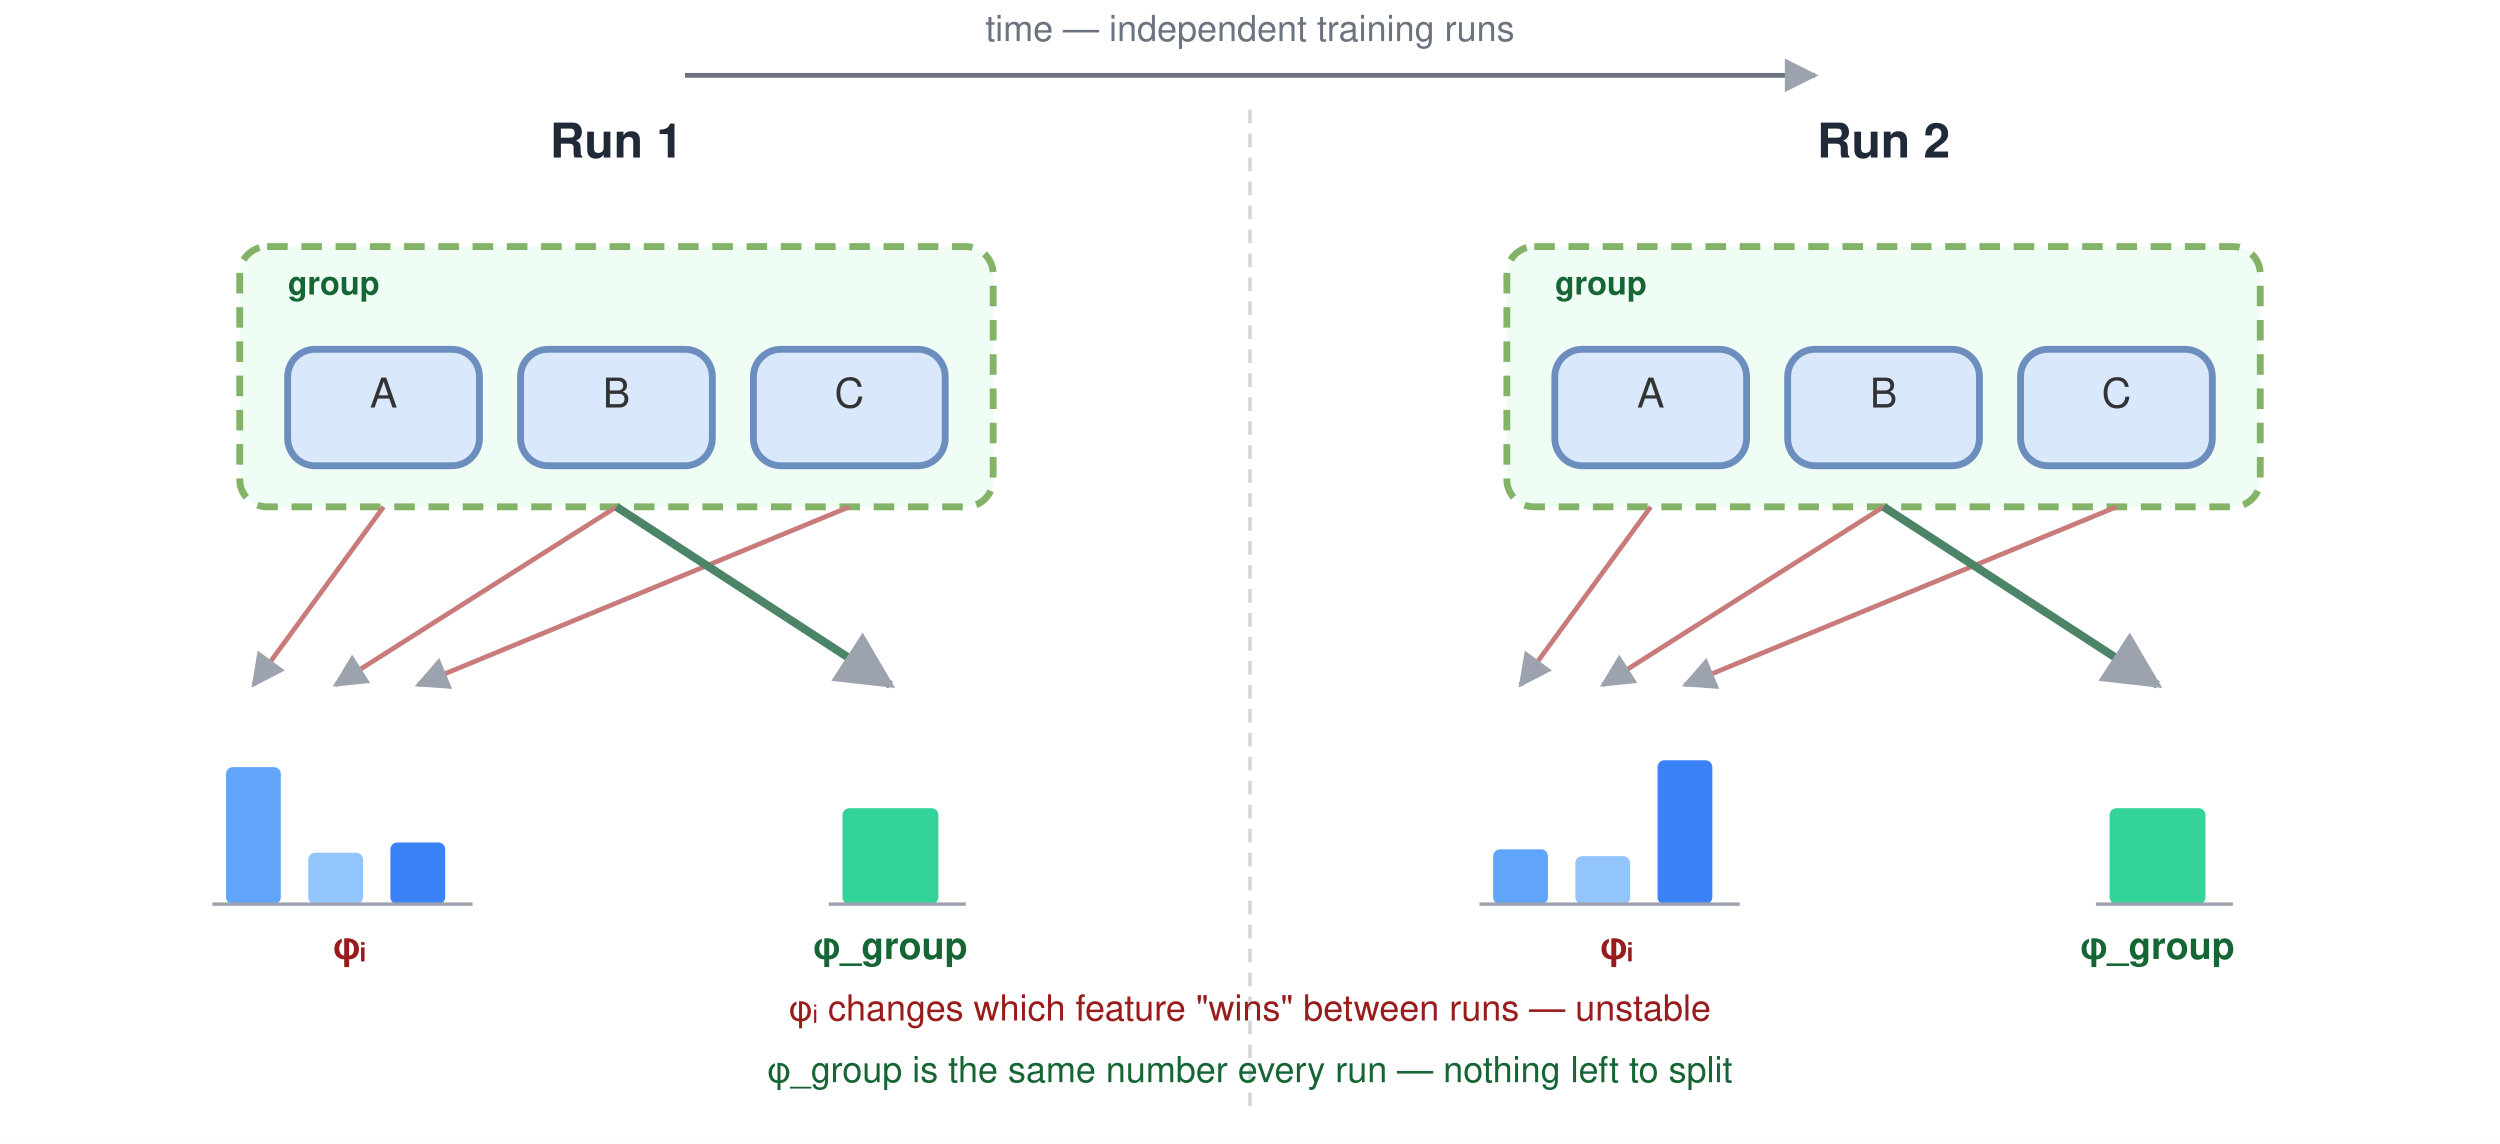
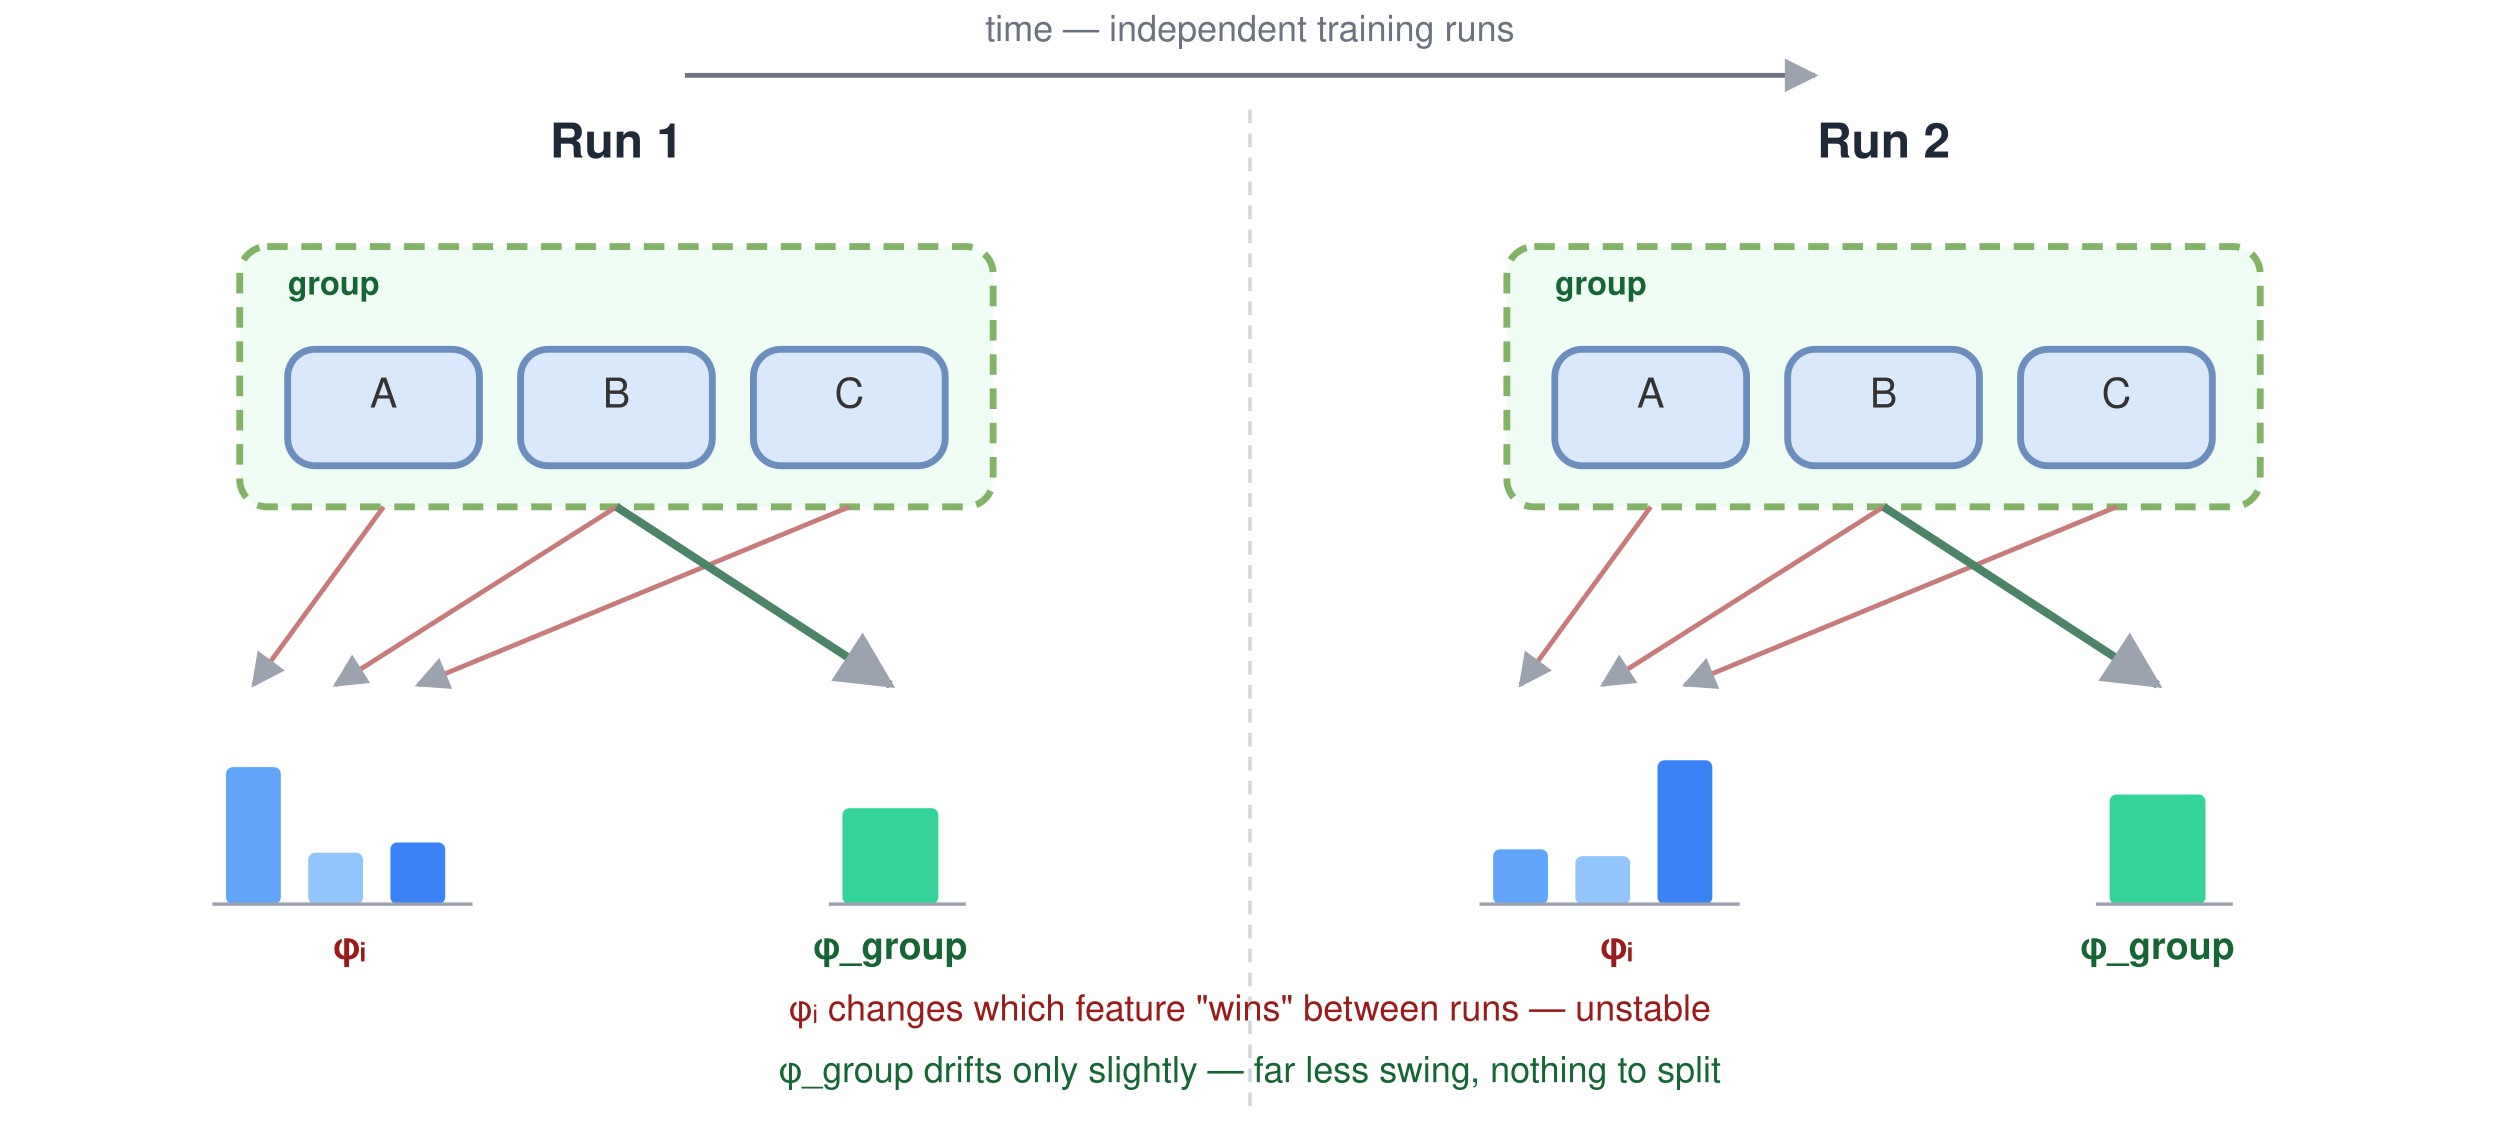
- <svg xmlns="http://www.w3.org/2000/svg" version="1.1" content="&lt;mxfile host=&quot;app.diagrams.net&quot;&gt;&lt;diagram id=&quot;groupshapley-concept&quot; name=&quot;Page-1&quot;&gt;&lt;mxGraphModel dx=&quot;730&quot; dy=&quot;334&quot; grid=&quot;1&quot; gridSize=&quot;10&quot; page=&quot;1&quot; pageWidth=&quot;730&quot; pageHeight=&quot;334&quot;&gt;&lt;root&gt;&lt;mxCell id=&quot;0&quot;/&gt;&lt;mxCell id=&quot;1&quot; parent=&quot;0&quot;/&gt;&lt;mxCell id=&quot;time_arrow&quot; style=&quot;edgeStyle=none;html=1;strokeColor=#6B7280;strokeWidth=1.4;endArrow=block;endSize=6;&quot; edge=&quot;1&quot; parent=&quot;1&quot;&gt;&lt;mxGeometry relative=&quot;1&quot; as=&quot;geometry&quot;&gt;&lt;mxPoint x=&quot;200.0&quot; y=&quot;22&quot; as=&quot;sourcePoint&quot;/&gt;&lt;mxPoint x=&quot;530.0&quot; y=&quot;22&quot; as=&quot;targetPoint&quot;/&gt;&lt;/mxGeometry&gt;&lt;/mxCell&gt;&lt;mxCell id=&quot;time_lbl&quot; value=&quot;time — independent training runs&quot; style=&quot;text;html=1;align=center;verticalAlign=middle;fontSize=10.5;fontColor=#6B7280;&quot; vertex=&quot;1&quot; parent=&quot;1&quot;&gt;&lt;mxGeometry x=&quot;195&quot; y=&quot;-4&quot; width=&quot;340&quot; height=&quot;20&quot; as=&quot;geometry&quot;/&gt;&lt;/mxCell&gt;&lt;mxCell id=&quot;t1&quot; value=&quot;Run 1&quot; style=&quot;text;html=1;align=center;verticalAlign=middle;fontSize=14;fontColor=#1F2937;&quot; vertex=&quot;1&quot; parent=&quot;1&quot;&gt;&lt;mxGeometry x=&quot;10&quot; y=&quot;30&quot; width=&quot;340&quot; height=&quot;20&quot; as=&quot;geometry&quot;/&gt;&lt;/mxCell&gt;&lt;mxCell id=&quot;t2&quot; value=&quot;Run 2&quot; style=&quot;text;html=1;align=center;verticalAlign=middle;fontSize=14;fontColor=#1F2937;&quot; vertex=&quot;1&quot; parent=&quot;1&quot;&gt;&lt;mxGeometry x=&quot;380&quot; y=&quot;30&quot; width=&quot;340&quot; height=&quot;20&quot; as=&quot;geometry&quot;/&gt;&lt;/mxCell&gt;&lt;mxCell id=&quot;divider&quot; style=&quot;html=1;strokeColor=#D1D5DB;dashed=1;&quot; edge=&quot;1&quot; parent=&quot;1&quot;&gt;&lt;mxGeometry relative=&quot;1&quot; as=&quot;geometry&quot;&gt;&lt;mxPoint x=&quot;365&quot; y=&quot;32&quot; as=&quot;sourcePoint&quot;/&gt;&lt;mxPoint x=&quot;365&quot; y=&quot;326&quot; as=&quot;targetPoint&quot;/&gt;&lt;/mxGeometry&gt;&lt;/mxCell&gt;&lt;mxCell id=&quot;grp_30&quot; value=&quot;&quot; style=&quot;rounded=1;whiteSpace=wrap;html=1;fillColor=#F0FDF4;strokeColor=#82b366;fontColor=#333333;dashed=1;&quot; vertex=&quot;1&quot; parent=&quot;1&quot;&gt;&lt;mxGeometry x=&quot;70.0&quot; y=&quot;72&quot; width=&quot;220&quot; height=&quot;76&quot; as=&quot;geometry&quot;/&gt;&lt;/mxCell&gt;&lt;mxCell id=&quot;grp_lbl_30&quot; value=&quot;group&quot; style=&quot;text;html=1;align=center;verticalAlign=middle;fontSize=9.5;fontColor=#166534;&quot; vertex=&quot;1&quot; parent=&quot;1&quot;&gt;&lt;mxGeometry x=&quot;-86&quot; y=&quot;70&quot; width=&quot;340&quot; height=&quot;20&quot; as=&quot;geometry&quot;/&gt;&lt;/mxCell&gt;&lt;mxCell id=&quot;chip_30_0&quot; value=&quot;A&quot; style=&quot;rounded=1;whiteSpace=wrap;html=1;fillColor=#dae8fc;strokeColor=#6c8ebf;fontColor=#333333;&quot; vertex=&quot;1&quot; parent=&quot;1&quot;&gt;&lt;mxGeometry x=&quot;84.0&quot; y=&quot;102&quot; width=&quot;56&quot; height=&quot;34&quot; as=&quot;geometry&quot;/&gt;&lt;/mxCell&gt;&lt;mxCell id=&quot;chip_30_1&quot; value=&quot;B&quot; style=&quot;rounded=1;whiteSpace=wrap;html=1;fillColor=#dae8fc;strokeColor=#6c8ebf;fontColor=#333333;&quot; vertex=&quot;1&quot; parent=&quot;1&quot;&gt;&lt;mxGeometry x=&quot;152.0&quot; y=&quot;102&quot; width=&quot;56&quot; height=&quot;34&quot; as=&quot;geometry&quot;/&gt;&lt;/mxCell&gt;&lt;mxCell id=&quot;chip_30_2&quot; value=&quot;C&quot; style=&quot;rounded=1;whiteSpace=wrap;html=1;fillColor=#dae8fc;strokeColor=#6c8ebf;fontColor=#333333;&quot; vertex=&quot;1&quot; parent=&quot;1&quot;&gt;&lt;mxGeometry x=&quot;220.0&quot; y=&quot;102&quot; width=&quot;56&quot; height=&quot;34&quot; as=&quot;geometry&quot;/&gt;&lt;/mxCell&gt;&lt;mxCell id=&quot;fan_30_0&quot; style=&quot;edgeStyle=none;html=1;strokeColor=#C97B7B;strokeWidth=1.4;endArrow=block;endSize=6;&quot; edge=&quot;1&quot; parent=&quot;1&quot;&gt;&lt;mxGeometry relative=&quot;1&quot; as=&quot;geometry&quot;&gt;&lt;mxPoint x=&quot;112.0&quot; y=&quot;148&quot; as=&quot;sourcePoint&quot;/&gt;&lt;mxPoint x=&quot;74&quot; y=&quot;200&quot; as=&quot;targetPoint&quot;/&gt;&lt;/mxGeometry&gt;&lt;/mxCell&gt;&lt;mxCell id=&quot;fan_30_1&quot; style=&quot;edgeStyle=none;html=1;strokeColor=#C97B7B;strokeWidth=1.4;endArrow=block;endSize=6;&quot; edge=&quot;1&quot; parent=&quot;1&quot;&gt;&lt;mxGeometry relative=&quot;1&quot; as=&quot;geometry&quot;&gt;&lt;mxPoint x=&quot;180.0&quot; y=&quot;148&quot; as=&quot;sourcePoint&quot;/&gt;&lt;mxPoint x=&quot;98&quot; y=&quot;200&quot; as=&quot;targetPoint&quot;/&gt;&lt;/mxGeometry&gt;&lt;/mxCell&gt;&lt;mxCell id=&quot;fan_30_2&quot; style=&quot;edgeStyle=none;html=1;strokeColor=#C97B7B;strokeWidth=1.4;endArrow=block;endSize=6;&quot; edge=&quot;1&quot; parent=&quot;1&quot;&gt;&lt;mxGeometry relative=&quot;1&quot; as=&quot;geometry&quot;&gt;&lt;mxPoint x=&quot;248.0&quot; y=&quot;148&quot; as=&quot;sourcePoint&quot;/&gt;&lt;mxPoint x=&quot;122&quot; y=&quot;200&quot; as=&quot;targetPoint&quot;/&gt;&lt;/mxGeometry&gt;&lt;/mxCell&gt;&lt;mxCell id=&quot;phi_i_30_0&quot; value=&quot;&quot; style=&quot;rounded=0;whiteSpace=wrap;html=1;fillColor=#60A5FA;strokeColor=none;&quot; vertex=&quot;1&quot; parent=&quot;1&quot;&gt;&lt;mxGeometry x=&quot;66&quot; y=&quot;224&quot; width=&quot;16&quot; height=&quot;40&quot; as=&quot;geometry&quot;/&gt;&lt;/mxCell&gt;&lt;mxCell id=&quot;phi_i_30_1&quot; value=&quot;&quot; style=&quot;rounded=0;whiteSpace=wrap;html=1;fillColor=#93C5FD;strokeColor=none;&quot; vertex=&quot;1&quot; parent=&quot;1&quot;&gt;&lt;mxGeometry x=&quot;90&quot; y=&quot;249&quot; width=&quot;16&quot; height=&quot;15&quot; as=&quot;geometry&quot;/&gt;&lt;/mxCell&gt;&lt;mxCell id=&quot;phi_i_30_2&quot; value=&quot;&quot; style=&quot;rounded=0;whiteSpace=wrap;html=1;fillColor=#3B82F6;strokeColor=none;&quot; vertex=&quot;1&quot; parent=&quot;1&quot;&gt;&lt;mxGeometry x=&quot;114&quot; y=&quot;246&quot; width=&quot;16&quot; height=&quot;18&quot; as=&quot;geometry&quot;/&gt;&lt;/mxCell&gt;&lt;mxCell id=&quot;phi_i_30_base&quot; style=&quot;html=1;strokeColor=#9CA3AF;&quot; edge=&quot;1&quot; parent=&quot;1&quot;&gt;&lt;mxGeometry relative=&quot;1&quot; as=&quot;geometry&quot;&gt;&lt;mxPoint x=&quot;62&quot; y=&quot;264&quot; as=&quot;sourcePoint&quot;/&gt;&lt;mxPoint x=&quot;138&quot; y=&quot;264&quot; as=&quot;targetPoint&quot;/&gt;&lt;/mxGeometry&gt;&lt;/mxCell&gt;&lt;mxCell id=&quot;phi_i_lbl_30&quot; value=&quot;φᵢ&quot; style=&quot;text;html=1;align=center;verticalAlign=middle;fontSize=11;fontColor=#991B1B;&quot; vertex=&quot;1&quot; parent=&quot;1&quot;&gt;&lt;mxGeometry x=&quot;-68&quot; y=&quot;264&quot; width=&quot;340&quot; height=&quot;20&quot; as=&quot;geometry&quot;/&gt;&lt;/mxCell&gt;&lt;mxCell id=&quot;group_arrow_30&quot; style=&quot;edgeStyle=none;html=1;strokeColor=#4C8468;strokeWidth=2.4;endArrow=block;endSize=6;&quot; edge=&quot;1&quot; parent=&quot;1&quot;&gt;&lt;mxGeometry relative=&quot;1&quot; as=&quot;geometry&quot;&gt;&lt;mxPoint x=&quot;180.0&quot; y=&quot;148&quot; as=&quot;sourcePoint&quot;/&gt;&lt;mxPoint x=&quot;260&quot; y=&quot;200&quot; as=&quot;targetPoint&quot;/&gt;&lt;/mxGeometry&gt;&lt;/mxCell&gt;&lt;mxCell id=&quot;phi_g_30_0&quot; value=&quot;&quot; style=&quot;rounded=0;whiteSpace=wrap;html=1;fillColor=#34D399;strokeColor=none;&quot; vertex=&quot;1&quot; parent=&quot;1&quot;&gt;&lt;mxGeometry x=&quot;246&quot; y=&quot;236&quot; width=&quot;28&quot; height=&quot;28&quot; as=&quot;geometry&quot;/&gt;&lt;/mxCell&gt;&lt;mxCell id=&quot;phi_g_30_base&quot; style=&quot;html=1;strokeColor=#9CA3AF;&quot; edge=&quot;1&quot; parent=&quot;1&quot;&gt;&lt;mxGeometry relative=&quot;1&quot; as=&quot;geometry&quot;&gt;&lt;mxPoint x=&quot;242&quot; y=&quot;264&quot; as=&quot;sourcePoint&quot;/&gt;&lt;mxPoint x=&quot;282&quot; y=&quot;264&quot; as=&quot;targetPoint&quot;/&gt;&lt;/mxGeometry&gt;&lt;/mxCell&gt;&lt;mxCell id=&quot;phi_g_lbl_30&quot; value=&quot;φ_group&quot; style=&quot;text;html=1;align=center;verticalAlign=middle;fontSize=11;fontColor=#166534;&quot; vertex=&quot;1&quot; parent=&quot;1&quot;&gt;&lt;mxGeometry x=&quot;90&quot; y=&quot;264&quot; width=&quot;340&quot; height=&quot;20&quot; as=&quot;geometry&quot;/&gt;&lt;/mxCell&gt;&lt;mxCell id=&quot;grp_400&quot; value=&quot;&quot; style=&quot;rounded=1;whiteSpace=wrap;html=1;fillColor=#F0FDF4;strokeColor=#82b366;fontColor=#333333;dashed=1;&quot; vertex=&quot;1&quot; parent=&quot;1&quot;&gt;&lt;mxGeometry x=&quot;440.0&quot; y=&quot;72&quot; width=&quot;220&quot; height=&quot;76&quot; as=&quot;geometry&quot;/&gt;&lt;/mxCell&gt;&lt;mxCell id=&quot;grp_lbl_400&quot; value=&quot;group&quot; style=&quot;text;html=1;align=center;verticalAlign=middle;fontSize=9.5;fontColor=#166534;&quot; vertex=&quot;1&quot; parent=&quot;1&quot;&gt;&lt;mxGeometry x=&quot;284&quot; y=&quot;70&quot; width=&quot;340&quot; height=&quot;20&quot; as=&quot;geometry&quot;/&gt;&lt;/mxCell&gt;&lt;mxCell id=&quot;chip_400_0&quot; value=&quot;A&quot; style=&quot;rounded=1;whiteSpace=wrap;html=1;fillColor=#dae8fc;strokeColor=#6c8ebf;fontColor=#333333;&quot; vertex=&quot;1&quot; parent=&quot;1&quot;&gt;&lt;mxGeometry x=&quot;454.0&quot; y=&quot;102&quot; width=&quot;56&quot; height=&quot;34&quot; as=&quot;geometry&quot;/&gt;&lt;/mxCell&gt;&lt;mxCell id=&quot;chip_400_1&quot; value=&quot;B&quot; style=&quot;rounded=1;whiteSpace=wrap;html=1;fillColor=#dae8fc;strokeColor=#6c8ebf;fontColor=#333333;&quot; vertex=&quot;1&quot; parent=&quot;1&quot;&gt;&lt;mxGeometry x=&quot;522.0&quot; y=&quot;102&quot; width=&quot;56&quot; height=&quot;34&quot; as=&quot;geometry&quot;/&gt;&lt;/mxCell&gt;&lt;mxCell id=&quot;chip_400_2&quot; value=&quot;C&quot; style=&quot;rounded=1;whiteSpace=wrap;html=1;fillColor=#dae8fc;strokeColor=#6c8ebf;fontColor=#333333;&quot; vertex=&quot;1&quot; parent=&quot;1&quot;&gt;&lt;mxGeometry x=&quot;590.0&quot; y=&quot;102&quot; width=&quot;56&quot; height=&quot;34&quot; as=&quot;geometry&quot;/&gt;&lt;/mxCell&gt;&lt;mxCell id=&quot;fan_400_0&quot; style=&quot;edgeStyle=none;html=1;strokeColor=#C97B7B;strokeWidth=1.4;endArrow=block;endSize=6;&quot; edge=&quot;1&quot; parent=&quot;1&quot;&gt;&lt;mxGeometry relative=&quot;1&quot; as=&quot;geometry&quot;&gt;&lt;mxPoint x=&quot;482.0&quot; y=&quot;148&quot; as=&quot;sourcePoint&quot;/&gt;&lt;mxPoint x=&quot;444&quot; y=&quot;200&quot; as=&quot;targetPoint&quot;/&gt;&lt;/mxGeometry&gt;&lt;/mxCell&gt;&lt;mxCell id=&quot;fan_400_1&quot; style=&quot;edgeStyle=none;html=1;strokeColor=#C97B7B;strokeWidth=1.4;endArrow=block;endSize=6;&quot; edge=&quot;1&quot; parent=&quot;1&quot;&gt;&lt;mxGeometry relative=&quot;1&quot; as=&quot;geometry&quot;&gt;&lt;mxPoint x=&quot;550.0&quot; y=&quot;148&quot; as=&quot;sourcePoint&quot;/&gt;&lt;mxPoint x=&quot;468&quot; y=&quot;200&quot; as=&quot;targetPoint&quot;/&gt;&lt;/mxGeometry&gt;&lt;/mxCell&gt;&lt;mxCell id=&quot;fan_400_2&quot; style=&quot;edgeStyle=none;html=1;strokeColor=#C97B7B;strokeWidth=1.4;endArrow=block;endSize=6;&quot; edge=&quot;1&quot; parent=&quot;1&quot;&gt;&lt;mxGeometry relative=&quot;1&quot; as=&quot;geometry&quot;&gt;&lt;mxPoint x=&quot;618.0&quot; y=&quot;148&quot; as=&quot;sourcePoint&quot;/&gt;&lt;mxPoint x=&quot;492&quot; y=&quot;200&quot; as=&quot;targetPoint&quot;/&gt;&lt;/mxGeometry&gt;&lt;/mxCell&gt;&lt;mxCell id=&quot;phi_i_400_0&quot; value=&quot;&quot; style=&quot;rounded=0;whiteSpace=wrap;html=1;fillColor=#60A5FA;strokeColor=none;&quot; vertex=&quot;1&quot; parent=&quot;1&quot;&gt;&lt;mxGeometry x=&quot;436&quot; y=&quot;248&quot; width=&quot;16&quot; height=&quot;16&quot; as=&quot;geometry&quot;/&gt;&lt;/mxCell&gt;&lt;mxCell id=&quot;phi_i_400_1&quot; value=&quot;&quot; style=&quot;rounded=0;whiteSpace=wrap;html=1;fillColor=#93C5FD;strokeColor=none;&quot; vertex=&quot;1&quot; parent=&quot;1&quot;&gt;&lt;mxGeometry x=&quot;460&quot; y=&quot;250&quot; width=&quot;16&quot; height=&quot;14&quot; as=&quot;geometry&quot;/&gt;&lt;/mxCell&gt;&lt;mxCell id=&quot;phi_i_400_2&quot; value=&quot;&quot; style=&quot;rounded=0;whiteSpace=wrap;html=1;fillColor=#3B82F6;strokeColor=none;&quot; vertex=&quot;1&quot; parent=&quot;1&quot;&gt;&lt;mxGeometry x=&quot;484&quot; y=&quot;222&quot; width=&quot;16&quot; height=&quot;42&quot; as=&quot;geometry&quot;/&gt;&lt;/mxCell&gt;&lt;mxCell id=&quot;phi_i_400_base&quot; style=&quot;html=1;strokeColor=#9CA3AF;&quot; edge=&quot;1&quot; parent=&quot;1&quot;&gt;&lt;mxGeometry relative=&quot;1&quot; as=&quot;geometry&quot;&gt;&lt;mxPoint x=&quot;432&quot; y=&quot;264&quot; as=&quot;sourcePoint&quot;/&gt;&lt;mxPoint x=&quot;508&quot; y=&quot;264&quot; as=&quot;targetPoint&quot;/&gt;&lt;/mxGeometry&gt;&lt;/mxCell&gt;&lt;mxCell id=&quot;phi_i_lbl_400&quot; value=&quot;φᵢ&quot; style=&quot;text;html=1;align=center;verticalAlign=middle;fontSize=11;fontColor=#991B1B;&quot; vertex=&quot;1&quot; parent=&quot;1&quot;&gt;&lt;mxGeometry x=&quot;302&quot; y=&quot;264&quot; width=&quot;340&quot; height=&quot;20&quot; as=&quot;geometry&quot;/&gt;&lt;/mxCell&gt;&lt;mxCell id=&quot;group_arrow_400&quot; style=&quot;edgeStyle=none;html=1;strokeColor=#4C8468;strokeWidth=2.4;endArrow=block;endSize=6;&quot; edge=&quot;1&quot; parent=&quot;1&quot;&gt;&lt;mxGeometry relative=&quot;1&quot; as=&quot;geometry&quot;&gt;&lt;mxPoint x=&quot;550.0&quot; y=&quot;148&quot; as=&quot;sourcePoint&quot;/&gt;&lt;mxPoint x=&quot;630&quot; y=&quot;200&quot; as=&quot;targetPoint&quot;/&gt;&lt;/mxGeometry&gt;&lt;/mxCell&gt;&lt;mxCell id=&quot;phi_g_400_0&quot; value=&quot;&quot; style=&quot;rounded=0;whiteSpace=wrap;html=1;fillColor=#34D399;strokeColor=none;&quot; vertex=&quot;1&quot; parent=&quot;1&quot;&gt;&lt;mxGeometry x=&quot;616&quot; y=&quot;236&quot; width=&quot;28&quot; height=&quot;28&quot; as=&quot;geometry&quot;/&gt;&lt;/mxCell&gt;&lt;mxCell id=&quot;phi_g_400_base&quot; style=&quot;html=1;strokeColor=#9CA3AF;&quot; edge=&quot;1&quot; parent=&quot;1&quot;&gt;&lt;mxGeometry relative=&quot;1&quot; as=&quot;geometry&quot;&gt;&lt;mxPoint x=&quot;612&quot; y=&quot;264&quot; as=&quot;sourcePoint&quot;/&gt;&lt;mxPoint x=&quot;652&quot; y=&quot;264&quot; as=&quot;targetPoint&quot;/&gt;&lt;/mxGeometry&gt;&lt;/mxCell&gt;&lt;mxCell id=&quot;phi_g_lbl_400&quot; value=&quot;φ_group&quot; style=&quot;text;html=1;align=center;verticalAlign=middle;fontSize=11;fontColor=#166534;&quot; vertex=&quot;1&quot; parent=&quot;1&quot;&gt;&lt;mxGeometry x=&quot;460&quot; y=&quot;264&quot; width=&quot;340&quot; height=&quot;20&quot; as=&quot;geometry&quot;/&gt;&lt;/mxCell&gt;&lt;mxCell id=&quot;footer1&quot; value=&quot;φᵢ changes which feature &amp;quot;wins&amp;quot; between runs — unstable&quot; style=&quot;text;html=1;align=center;verticalAlign=middle;fontSize=10.5;fontColor=#991B1B;&quot; vertex=&quot;1&quot; parent=&quot;1&quot;&gt;&lt;mxGeometry x=&quot;195&quot; y=&quot;282&quot; width=&quot;340&quot; height=&quot;20&quot; as=&quot;geometry&quot;/&gt;&lt;/mxCell&gt;&lt;mxCell id=&quot;footer2&quot; value=&quot;φ_group is the same number every run — nothing left to split&quot; style=&quot;text;html=1;align=center;verticalAlign=middle;fontSize=10.5;fontColor=#166534;&quot; vertex=&quot;1&quot; parent=&quot;1&quot;&gt;&lt;mxGeometry x=&quot;195&quot; y=&quot;300&quot; width=&quot;340&quot; height=&quot;20&quot; as=&quot;geometry&quot;/&gt;&lt;/mxCell&gt;&lt;/root&gt;&lt;/mxGraphModel&gt;&lt;/diagram&gt;&lt;/mxfile&gt;" width="730" height="334" viewBox="0 0 730 334">
+ <svg xmlns="http://www.w3.org/2000/svg" version="1.1" content="&lt;mxfile host=&quot;app.diagrams.net&quot;&gt;&lt;diagram id=&quot;groupshapley-concept&quot; name=&quot;Page-1&quot;&gt;&lt;mxGraphModel dx=&quot;730&quot; dy=&quot;334&quot; grid=&quot;1&quot; gridSize=&quot;10&quot; page=&quot;1&quot; pageWidth=&quot;730&quot; pageHeight=&quot;334&quot;&gt;&lt;root&gt;&lt;mxCell id=&quot;0&quot;/&gt;&lt;mxCell id=&quot;1&quot; parent=&quot;0&quot;/&gt;&lt;mxCell id=&quot;time_arrow&quot; style=&quot;edgeStyle=none;html=1;strokeColor=#6B7280;strokeWidth=1.4;endArrow=block;endSize=6;&quot; edge=&quot;1&quot; parent=&quot;1&quot;&gt;&lt;mxGeometry relative=&quot;1&quot; as=&quot;geometry&quot;&gt;&lt;mxPoint x=&quot;200.0&quot; y=&quot;22&quot; as=&quot;sourcePoint&quot;/&gt;&lt;mxPoint x=&quot;530.0&quot; y=&quot;22&quot; as=&quot;targetPoint&quot;/&gt;&lt;/mxGeometry&gt;&lt;/mxCell&gt;&lt;mxCell id=&quot;time_lbl&quot; value=&quot;time — independent training runs&quot; style=&quot;text;html=1;align=center;verticalAlign=middle;fontSize=10.5;fontColor=#6B7280;&quot; vertex=&quot;1&quot; parent=&quot;1&quot;&gt;&lt;mxGeometry x=&quot;195&quot; y=&quot;-4&quot; width=&quot;340&quot; height=&quot;20&quot; as=&quot;geometry&quot;/&gt;&lt;/mxCell&gt;&lt;mxCell id=&quot;t1&quot; value=&quot;Run 1&quot; style=&quot;text;html=1;align=center;verticalAlign=middle;fontSize=14;fontColor=#1F2937;&quot; vertex=&quot;1&quot; parent=&quot;1&quot;&gt;&lt;mxGeometry x=&quot;10&quot; y=&quot;30&quot; width=&quot;340&quot; height=&quot;20&quot; as=&quot;geometry&quot;/&gt;&lt;/mxCell&gt;&lt;mxCell id=&quot;t2&quot; value=&quot;Run 2&quot; style=&quot;text;html=1;align=center;verticalAlign=middle;fontSize=14;fontColor=#1F2937;&quot; vertex=&quot;1&quot; parent=&quot;1&quot;&gt;&lt;mxGeometry x=&quot;380&quot; y=&quot;30&quot; width=&quot;340&quot; height=&quot;20&quot; as=&quot;geometry&quot;/&gt;&lt;/mxCell&gt;&lt;mxCell id=&quot;divider&quot; style=&quot;html=1;strokeColor=#D1D5DB;dashed=1;&quot; edge=&quot;1&quot; parent=&quot;1&quot;&gt;&lt;mxGeometry relative=&quot;1&quot; as=&quot;geometry&quot;&gt;&lt;mxPoint x=&quot;365&quot; y=&quot;32&quot; as=&quot;sourcePoint&quot;/&gt;&lt;mxPoint x=&quot;365&quot; y=&quot;326&quot; as=&quot;targetPoint&quot;/&gt;&lt;/mxGeometry&gt;&lt;/mxCell&gt;&lt;mxCell id=&quot;grp_30&quot; value=&quot;&quot; style=&quot;rounded=1;whiteSpace=wrap;html=1;fillColor=#F0FDF4;strokeColor=#82b366;fontColor=#333333;dashed=1;&quot; vertex=&quot;1&quot; parent=&quot;1&quot;&gt;&lt;mxGeometry x=&quot;70.0&quot; y=&quot;72&quot; width=&quot;220&quot; height=&quot;76&quot; as=&quot;geometry&quot;/&gt;&lt;/mxCell&gt;&lt;mxCell id=&quot;grp_lbl_30&quot; value=&quot;group&quot; style=&quot;text;html=1;align=center;verticalAlign=middle;fontSize=9.5;fontColor=#166534;&quot; vertex=&quot;1&quot; parent=&quot;1&quot;&gt;&lt;mxGeometry x=&quot;-86&quot; y=&quot;70&quot; width=&quot;340&quot; height=&quot;20&quot; as=&quot;geometry&quot;/&gt;&lt;/mxCell&gt;&lt;mxCell id=&quot;chip_30_0&quot; value=&quot;A&quot; style=&quot;rounded=1;whiteSpace=wrap;html=1;fillColor=#dae8fc;strokeColor=#6c8ebf;fontColor=#333333;&quot; vertex=&quot;1&quot; parent=&quot;1&quot;&gt;&lt;mxGeometry x=&quot;84.0&quot; y=&quot;102&quot; width=&quot;56&quot; height=&quot;34&quot; as=&quot;geometry&quot;/&gt;&lt;/mxCell&gt;&lt;mxCell id=&quot;chip_30_1&quot; value=&quot;B&quot; style=&quot;rounded=1;whiteSpace=wrap;html=1;fillColor=#dae8fc;strokeColor=#6c8ebf;fontColor=#333333;&quot; vertex=&quot;1&quot; parent=&quot;1&quot;&gt;&lt;mxGeometry x=&quot;152.0&quot; y=&quot;102&quot; width=&quot;56&quot; height=&quot;34&quot; as=&quot;geometry&quot;/&gt;&lt;/mxCell&gt;&lt;mxCell id=&quot;chip_30_2&quot; value=&quot;C&quot; style=&quot;rounded=1;whiteSpace=wrap;html=1;fillColor=#dae8fc;strokeColor=#6c8ebf;fontColor=#333333;&quot; vertex=&quot;1&quot; parent=&quot;1&quot;&gt;&lt;mxGeometry x=&quot;220.0&quot; y=&quot;102&quot; width=&quot;56&quot; height=&quot;34&quot; as=&quot;geometry&quot;/&gt;&lt;/mxCell&gt;&lt;mxCell id=&quot;fan_30_0&quot; style=&quot;edgeStyle=none;html=1;strokeColor=#C97B7B;strokeWidth=1.4;endArrow=block;endSize=6;&quot; edge=&quot;1&quot; parent=&quot;1&quot;&gt;&lt;mxGeometry relative=&quot;1&quot; as=&quot;geometry&quot;&gt;&lt;mxPoint x=&quot;112.0&quot; y=&quot;148&quot; as=&quot;sourcePoint&quot;/&gt;&lt;mxPoint x=&quot;74&quot; y=&quot;200&quot; as=&quot;targetPoint&quot;/&gt;&lt;/mxGeometry&gt;&lt;/mxCell&gt;&lt;mxCell id=&quot;fan_30_1&quot; style=&quot;edgeStyle=none;html=1;strokeColor=#C97B7B;strokeWidth=1.4;endArrow=block;endSize=6;&quot; edge=&quot;1&quot; parent=&quot;1&quot;&gt;&lt;mxGeometry relative=&quot;1&quot; as=&quot;geometry&quot;&gt;&lt;mxPoint x=&quot;180.0&quot; y=&quot;148&quot; as=&quot;sourcePoint&quot;/&gt;&lt;mxPoint x=&quot;98&quot; y=&quot;200&quot; as=&quot;targetPoint&quot;/&gt;&lt;/mxGeometry&gt;&lt;/mxCell&gt;&lt;mxCell id=&quot;fan_30_2&quot; style=&quot;edgeStyle=none;html=1;strokeColor=#C97B7B;strokeWidth=1.4;endArrow=block;endSize=6;&quot; edge=&quot;1&quot; parent=&quot;1&quot;&gt;&lt;mxGeometry relative=&quot;1&quot; as=&quot;geometry&quot;&gt;&lt;mxPoint x=&quot;248.0&quot; y=&quot;148&quot; as=&quot;sourcePoint&quot;/&gt;&lt;mxPoint x=&quot;122&quot; y=&quot;200&quot; as=&quot;targetPoint&quot;/&gt;&lt;/mxGeometry&gt;&lt;/mxCell&gt;&lt;mxCell id=&quot;phi_i_30_0&quot; value=&quot;&quot; style=&quot;rounded=0;whiteSpace=wrap;html=1;fillColor=#60A5FA;strokeColor=none;&quot; vertex=&quot;1&quot; parent=&quot;1&quot;&gt;&lt;mxGeometry x=&quot;66&quot; y=&quot;224&quot; width=&quot;16&quot; height=&quot;40&quot; as=&quot;geometry&quot;/&gt;&lt;/mxCell&gt;&lt;mxCell id=&quot;phi_i_30_1&quot; value=&quot;&quot; style=&quot;rounded=0;whiteSpace=wrap;html=1;fillColor=#93C5FD;strokeColor=none;&quot; vertex=&quot;1&quot; parent=&quot;1&quot;&gt;&lt;mxGeometry x=&quot;90&quot; y=&quot;249&quot; width=&quot;16&quot; height=&quot;15&quot; as=&quot;geometry&quot;/&gt;&lt;/mxCell&gt;&lt;mxCell id=&quot;phi_i_30_2&quot; value=&quot;&quot; style=&quot;rounded=0;whiteSpace=wrap;html=1;fillColor=#3B82F6;strokeColor=none;&quot; vertex=&quot;1&quot; parent=&quot;1&quot;&gt;&lt;mxGeometry x=&quot;114&quot; y=&quot;246&quot; width=&quot;16&quot; height=&quot;18&quot; as=&quot;geometry&quot;/&gt;&lt;/mxCell&gt;&lt;mxCell id=&quot;phi_i_30_base&quot; style=&quot;html=1;strokeColor=#9CA3AF;&quot; edge=&quot;1&quot; parent=&quot;1&quot;&gt;&lt;mxGeometry relative=&quot;1&quot; as=&quot;geometry&quot;&gt;&lt;mxPoint x=&quot;62&quot; y=&quot;264&quot; as=&quot;sourcePoint&quot;/&gt;&lt;mxPoint x=&quot;138&quot; y=&quot;264&quot; as=&quot;targetPoint&quot;/&gt;&lt;/mxGeometry&gt;&lt;/mxCell&gt;&lt;mxCell id=&quot;phi_i_lbl_30&quot; value=&quot;φᵢ&quot; style=&quot;text;html=1;align=center;verticalAlign=middle;fontSize=11;fontColor=#991B1B;&quot; vertex=&quot;1&quot; parent=&quot;1&quot;&gt;&lt;mxGeometry x=&quot;-68&quot; y=&quot;264&quot; width=&quot;340&quot; height=&quot;20&quot; as=&quot;geometry&quot;/&gt;&lt;/mxCell&gt;&lt;mxCell id=&quot;group_arrow_30&quot; style=&quot;edgeStyle=none;html=1;strokeColor=#4C8468;strokeWidth=2.4;endArrow=block;endSize=6;&quot; edge=&quot;1&quot; parent=&quot;1&quot;&gt;&lt;mxGeometry relative=&quot;1&quot; as=&quot;geometry&quot;&gt;&lt;mxPoint x=&quot;180.0&quot; y=&quot;148&quot; as=&quot;sourcePoint&quot;/&gt;&lt;mxPoint x=&quot;260&quot; y=&quot;200&quot; as=&quot;targetPoint&quot;/&gt;&lt;/mxGeometry&gt;&lt;/mxCell&gt;&lt;mxCell id=&quot;phi_g_30_0&quot; value=&quot;&quot; style=&quot;rounded=0;whiteSpace=wrap;html=1;fillColor=#34D399;strokeColor=none;&quot; vertex=&quot;1&quot; parent=&quot;1&quot;&gt;&lt;mxGeometry x=&quot;246&quot; y=&quot;236&quot; width=&quot;28&quot; height=&quot;28&quot; as=&quot;geometry&quot;/&gt;&lt;/mxCell&gt;&lt;mxCell id=&quot;phi_g_30_base&quot; style=&quot;html=1;strokeColor=#9CA3AF;&quot; edge=&quot;1&quot; parent=&quot;1&quot;&gt;&lt;mxGeometry relative=&quot;1&quot; as=&quot;geometry&quot;&gt;&lt;mxPoint x=&quot;242&quot; y=&quot;264&quot; as=&quot;sourcePoint&quot;/&gt;&lt;mxPoint x=&quot;282&quot; y=&quot;264&quot; as=&quot;targetPoint&quot;/&gt;&lt;/mxGeometry&gt;&lt;/mxCell&gt;&lt;mxCell id=&quot;phi_g_lbl_30&quot; value=&quot;φ_group&quot; style=&quot;text;html=1;align=center;verticalAlign=middle;fontSize=11;fontColor=#166534;&quot; vertex=&quot;1&quot; parent=&quot;1&quot;&gt;&lt;mxGeometry x=&quot;90&quot; y=&quot;264&quot; width=&quot;340&quot; height=&quot;20&quot; as=&quot;geometry&quot;/&gt;&lt;/mxCell&gt;&lt;mxCell id=&quot;grp_400&quot; value=&quot;&quot; style=&quot;rounded=1;whiteSpace=wrap;html=1;fillColor=#F0FDF4;strokeColor=#82b366;fontColor=#333333;dashed=1;&quot; vertex=&quot;1&quot; parent=&quot;1&quot;&gt;&lt;mxGeometry x=&quot;440.0&quot; y=&quot;72&quot; width=&quot;220&quot; height=&quot;76&quot; as=&quot;geometry&quot;/&gt;&lt;/mxCell&gt;&lt;mxCell id=&quot;grp_lbl_400&quot; value=&quot;group&quot; style=&quot;text;html=1;align=center;verticalAlign=middle;fontSize=9.5;fontColor=#166534;&quot; vertex=&quot;1&quot; parent=&quot;1&quot;&gt;&lt;mxGeometry x=&quot;284&quot; y=&quot;70&quot; width=&quot;340&quot; height=&quot;20&quot; as=&quot;geometry&quot;/&gt;&lt;/mxCell&gt;&lt;mxCell id=&quot;chip_400_0&quot; value=&quot;A&quot; style=&quot;rounded=1;whiteSpace=wrap;html=1;fillColor=#dae8fc;strokeColor=#6c8ebf;fontColor=#333333;&quot; vertex=&quot;1&quot; parent=&quot;1&quot;&gt;&lt;mxGeometry x=&quot;454.0&quot; y=&quot;102&quot; width=&quot;56&quot; height=&quot;34&quot; as=&quot;geometry&quot;/&gt;&lt;/mxCell&gt;&lt;mxCell id=&quot;chip_400_1&quot; value=&quot;B&quot; style=&quot;rounded=1;whiteSpace=wrap;html=1;fillColor=#dae8fc;strokeColor=#6c8ebf;fontColor=#333333;&quot; vertex=&quot;1&quot; parent=&quot;1&quot;&gt;&lt;mxGeometry x=&quot;522.0&quot; y=&quot;102&quot; width=&quot;56&quot; height=&quot;34&quot; as=&quot;geometry&quot;/&gt;&lt;/mxCell&gt;&lt;mxCell id=&quot;chip_400_2&quot; value=&quot;C&quot; style=&quot;rounded=1;whiteSpace=wrap;html=1;fillColor=#dae8fc;strokeColor=#6c8ebf;fontColor=#333333;&quot; vertex=&quot;1&quot; parent=&quot;1&quot;&gt;&lt;mxGeometry x=&quot;590.0&quot; y=&quot;102&quot; width=&quot;56&quot; height=&quot;34&quot; as=&quot;geometry&quot;/&gt;&lt;/mxCell&gt;&lt;mxCell id=&quot;fan_400_0&quot; style=&quot;edgeStyle=none;html=1;strokeColor=#C97B7B;strokeWidth=1.4;endArrow=block;endSize=6;&quot; edge=&quot;1&quot; parent=&quot;1&quot;&gt;&lt;mxGeometry relative=&quot;1&quot; as=&quot;geometry&quot;&gt;&lt;mxPoint x=&quot;482.0&quot; y=&quot;148&quot; as=&quot;sourcePoint&quot;/&gt;&lt;mxPoint x=&quot;444&quot; y=&quot;200&quot; as=&quot;targetPoint&quot;/&gt;&lt;/mxGeometry&gt;&lt;/mxCell&gt;&lt;mxCell id=&quot;fan_400_1&quot; style=&quot;edgeStyle=none;html=1;strokeColor=#C97B7B;strokeWidth=1.4;endArrow=block;endSize=6;&quot; edge=&quot;1&quot; parent=&quot;1&quot;&gt;&lt;mxGeometry relative=&quot;1&quot; as=&quot;geometry&quot;&gt;&lt;mxPoint x=&quot;550.0&quot; y=&quot;148&quot; as=&quot;sourcePoint&quot;/&gt;&lt;mxPoint x=&quot;468&quot; y=&quot;200&quot; as=&quot;targetPoint&quot;/&gt;&lt;/mxGeometry&gt;&lt;/mxCell&gt;&lt;mxCell id=&quot;fan_400_2&quot; style=&quot;edgeStyle=none;html=1;strokeColor=#C97B7B;strokeWidth=1.4;endArrow=block;endSize=6;&quot; edge=&quot;1&quot; parent=&quot;1&quot;&gt;&lt;mxGeometry relative=&quot;1&quot; as=&quot;geometry&quot;&gt;&lt;mxPoint x=&quot;618.0&quot; y=&quot;148&quot; as=&quot;sourcePoint&quot;/&gt;&lt;mxPoint x=&quot;492&quot; y=&quot;200&quot; as=&quot;targetPoint&quot;/&gt;&lt;/mxGeometry&gt;&lt;/mxCell&gt;&lt;mxCell id=&quot;phi_i_400_0&quot; value=&quot;&quot; style=&quot;rounded=0;whiteSpace=wrap;html=1;fillColor=#60A5FA;strokeColor=none;&quot; vertex=&quot;1&quot; parent=&quot;1&quot;&gt;&lt;mxGeometry x=&quot;436&quot; y=&quot;248&quot; width=&quot;16&quot; height=&quot;16&quot; as=&quot;geometry&quot;/&gt;&lt;/mxCell&gt;&lt;mxCell id=&quot;phi_i_400_1&quot; value=&quot;&quot; style=&quot;rounded=0;whiteSpace=wrap;html=1;fillColor=#93C5FD;strokeColor=none;&quot; vertex=&quot;1&quot; parent=&quot;1&quot;&gt;&lt;mxGeometry x=&quot;460&quot; y=&quot;250&quot; width=&quot;16&quot; height=&quot;14&quot; as=&quot;geometry&quot;/&gt;&lt;/mxCell&gt;&lt;mxCell id=&quot;phi_i_400_2&quot; value=&quot;&quot; style=&quot;rounded=0;whiteSpace=wrap;html=1;fillColor=#3B82F6;strokeColor=none;&quot; vertex=&quot;1&quot; parent=&quot;1&quot;&gt;&lt;mxGeometry x=&quot;484&quot; y=&quot;222&quot; width=&quot;16&quot; height=&quot;42&quot; as=&quot;geometry&quot;/&gt;&lt;/mxCell&gt;&lt;mxCell id=&quot;phi_i_400_base&quot; style=&quot;html=1;strokeColor=#9CA3AF;&quot; edge=&quot;1&quot; parent=&quot;1&quot;&gt;&lt;mxGeometry relative=&quot;1&quot; as=&quot;geometry&quot;&gt;&lt;mxPoint x=&quot;432&quot; y=&quot;264&quot; as=&quot;sourcePoint&quot;/&gt;&lt;mxPoint x=&quot;508&quot; y=&quot;264&quot; as=&quot;targetPoint&quot;/&gt;&lt;/mxGeometry&gt;&lt;/mxCell&gt;&lt;mxCell id=&quot;phi_i_lbl_400&quot; value=&quot;φᵢ&quot; style=&quot;text;html=1;align=center;verticalAlign=middle;fontSize=11;fontColor=#991B1B;&quot; vertex=&quot;1&quot; parent=&quot;1&quot;&gt;&lt;mxGeometry x=&quot;302&quot; y=&quot;264&quot; width=&quot;340&quot; height=&quot;20&quot; as=&quot;geometry&quot;/&gt;&lt;/mxCell&gt;&lt;mxCell id=&quot;group_arrow_400&quot; style=&quot;edgeStyle=none;html=1;strokeColor=#4C8468;strokeWidth=2.4;endArrow=block;endSize=6;&quot; edge=&quot;1&quot; parent=&quot;1&quot;&gt;&lt;mxGeometry relative=&quot;1&quot; as=&quot;geometry&quot;&gt;&lt;mxPoint x=&quot;550.0&quot; y=&quot;148&quot; as=&quot;sourcePoint&quot;/&gt;&lt;mxPoint x=&quot;630&quot; y=&quot;200&quot; as=&quot;targetPoint&quot;/&gt;&lt;/mxGeometry&gt;&lt;/mxCell&gt;&lt;mxCell id=&quot;phi_g_400_0&quot; value=&quot;&quot; style=&quot;rounded=0;whiteSpace=wrap;html=1;fillColor=#34D399;strokeColor=none;&quot; vertex=&quot;1&quot; parent=&quot;1&quot;&gt;&lt;mxGeometry x=&quot;616&quot; y=&quot;232&quot; width=&quot;28&quot; height=&quot;32&quot; as=&quot;geometry&quot;/&gt;&lt;/mxCell&gt;&lt;mxCell id=&quot;phi_g_400_base&quot; style=&quot;html=1;strokeColor=#9CA3AF;&quot; edge=&quot;1&quot; parent=&quot;1&quot;&gt;&lt;mxGeometry relative=&quot;1&quot; as=&quot;geometry&quot;&gt;&lt;mxPoint x=&quot;612&quot; y=&quot;264&quot; as=&quot;sourcePoint&quot;/&gt;&lt;mxPoint x=&quot;652&quot; y=&quot;264&quot; as=&quot;targetPoint&quot;/&gt;&lt;/mxGeometry&gt;&lt;/mxCell&gt;&lt;mxCell id=&quot;phi_g_lbl_400&quot; value=&quot;φ_group&quot; style=&quot;text;html=1;align=center;verticalAlign=middle;fontSize=11;fontColor=#166534;&quot; vertex=&quot;1&quot; parent=&quot;1&quot;&gt;&lt;mxGeometry x=&quot;460&quot; y=&quot;264&quot; width=&quot;340&quot; height=&quot;20&quot; as=&quot;geometry&quot;/&gt;&lt;/mxCell&gt;&lt;mxCell id=&quot;footer1&quot; value=&quot;φᵢ changes which feature &amp;quot;wins&amp;quot; between runs — unstable&quot; style=&quot;text;html=1;align=center;verticalAlign=middle;fontSize=10.5;fontColor=#991B1B;&quot; vertex=&quot;1&quot; parent=&quot;1&quot;&gt;&lt;mxGeometry x=&quot;195&quot; y=&quot;282&quot; width=&quot;340&quot; height=&quot;20&quot; as=&quot;geometry&quot;/&gt;&lt;/mxCell&gt;&lt;mxCell id=&quot;footer2&quot; value=&quot;φ_group drifts only slightly — far less swing, nothing to split&quot; style=&quot;text;html=1;align=center;verticalAlign=middle;fontSize=10.5;fontColor=#166534;&quot; vertex=&quot;1&quot; parent=&quot;1&quot;&gt;&lt;mxGeometry x=&quot;195&quot; y=&quot;300&quot; width=&quot;340&quot; height=&quot;20&quot; as=&quot;geometry&quot;/&gt;&lt;/mxCell&gt;&lt;/root&gt;&lt;/mxGraphModel&gt;&lt;/diagram&gt;&lt;/mxfile&gt;" width="730" height="334" viewBox="0 0 730 334">
  <defs>
    <marker id="arrowhead" viewBox="0 0 10 10" refX="9" refY="5" markerWidth="7" markerHeight="7" orient="auto-start-reverse">
      <path d="M 0 0 L 10 5 L 0 10 z" fill="#9CA3AF" />
    </marker>
  </defs>
  <rect width="730" height="334" fill="white" />
  <path d="M 200.0 22 L 530.0 22" fill="none" stroke="#6B7280" stroke-width="1.4" marker-end="url(#arrowhead)" />
  <text x="365.0" y="12" text-anchor="middle" font-family="Helvetica,Arial,sans-serif" font-size="10.5" font-weight="normal" fill="#6B7280">time — independent training runs</text>
  <text x="180.0" y="46" text-anchor="middle" font-family="Helvetica,Arial,sans-serif" font-size="14" font-weight="bold" fill="#1F2937">Run 1</text>
  <text x="550.0" y="46" text-anchor="middle" font-family="Helvetica,Arial,sans-serif" font-size="14" font-weight="bold" fill="#1F2937">Run 2</text>
  <line x1="365.0" y1="32" x2="365.0" y2="326" stroke="#D1D5DB" stroke-width="1" stroke-dasharray="4,3" />
  <rect x="70.0" y="72" width="220" height="76" rx="8" ry="8" fill="#F0FDF4" stroke="#82b366" stroke-width="2" stroke-dasharray="6,4" />
  <text x="84.0" y="86" text-anchor="start" font-family="Helvetica,Arial,sans-serif" font-size="9.5" font-weight="bold" fill="#166534">group</text>
  <rect x="84.0" y="102" width="56" height="34" rx="8" ry="8" fill="#dae8fc" stroke="#6c8ebf" stroke-width="2" />
  <text x="112.0" y="119.00" text-anchor="middle" font-family="Helvetica,Arial,sans-serif" font-size="12" fill="#333333">
    <tspan x="112.0" dy="0">A</tspan>
  </text>
  <rect x="152.0" y="102" width="56" height="34" rx="8" ry="8" fill="#dae8fc" stroke="#6c8ebf" stroke-width="2" />
  <text x="180.0" y="119.00" text-anchor="middle" font-family="Helvetica,Arial,sans-serif" font-size="12" fill="#333333">
    <tspan x="180.0" dy="0">B</tspan>
  </text>
  <rect x="220.0" y="102" width="56" height="34" rx="8" ry="8" fill="#dae8fc" stroke="#6c8ebf" stroke-width="2" />
  <text x="248.0" y="119.00" text-anchor="middle" font-family="Helvetica,Arial,sans-serif" font-size="12" fill="#333333">
    <tspan x="248.0" dy="0">C</tspan>
  </text>
  <path d="M 112.0 148 L 74 200" fill="none" stroke="#C97B7B" stroke-width="1.4" marker-end="url(#arrowhead)" />
  <path d="M 180.0 148 L 98 200" fill="none" stroke="#C97B7B" stroke-width="1.4" marker-end="url(#arrowhead)" />
  <path d="M 248.0 148 L 122 200" fill="none" stroke="#C97B7B" stroke-width="1.4" marker-end="url(#arrowhead)" />
  <rect x="66" y="224" width="16" height="40" rx="2" ry="2" fill="#60A5FA" stroke="none" />
  <rect x="90" y="249" width="16" height="15" rx="2" ry="2" fill="#93C5FD" stroke="none" />
  <rect x="114" y="246" width="16" height="18" rx="2" ry="2" fill="#3B82F6" stroke="none" />
  <line x1="62" y1="264" x2="138" y2="264" stroke="#9CA3AF" stroke-width="1" />
  <text x="102.0" y="280" text-anchor="middle" font-family="Helvetica,Arial,sans-serif" font-size="11" font-weight="bold" fill="#991B1B">φᵢ</text>
  <path d="M 180.0 148 L 260 200" fill="none" stroke="#4C8468" stroke-width="2.4" marker-end="url(#arrowhead)" />
  <rect x="246" y="236" width="28" height="28" rx="2" ry="2" fill="#34D399" stroke="none" />
  <line x1="242" y1="264" x2="282" y2="264" stroke="#9CA3AF" stroke-width="1" />
  <text x="260" y="280" text-anchor="middle" font-family="Helvetica,Arial,sans-serif" font-size="11" font-weight="bold" fill="#166534">φ_group</text>
  <rect x="440.0" y="72" width="220" height="76" rx="8" ry="8" fill="#F0FDF4" stroke="#82b366" stroke-width="2" stroke-dasharray="6,4" />
  <text x="454.0" y="86" text-anchor="start" font-family="Helvetica,Arial,sans-serif" font-size="9.5" font-weight="bold" fill="#166534">group</text>
  <rect x="454.0" y="102" width="56" height="34" rx="8" ry="8" fill="#dae8fc" stroke="#6c8ebf" stroke-width="2" />
  <text x="482.0" y="119.00" text-anchor="middle" font-family="Helvetica,Arial,sans-serif" font-size="12" fill="#333333">
    <tspan x="482.0" dy="0">A</tspan>
  </text>
  <rect x="522.0" y="102" width="56" height="34" rx="8" ry="8" fill="#dae8fc" stroke="#6c8ebf" stroke-width="2" />
  <text x="550.0" y="119.00" text-anchor="middle" font-family="Helvetica,Arial,sans-serif" font-size="12" fill="#333333">
    <tspan x="550.0" dy="0">B</tspan>
  </text>
  <rect x="590.0" y="102" width="56" height="34" rx="8" ry="8" fill="#dae8fc" stroke="#6c8ebf" stroke-width="2" />
  <text x="618.0" y="119.00" text-anchor="middle" font-family="Helvetica,Arial,sans-serif" font-size="12" fill="#333333">
    <tspan x="618.0" dy="0">C</tspan>
  </text>
  <path d="M 482.0 148 L 444 200" fill="none" stroke="#C97B7B" stroke-width="1.4" marker-end="url(#arrowhead)" />
  <path d="M 550.0 148 L 468 200" fill="none" stroke="#C97B7B" stroke-width="1.4" marker-end="url(#arrowhead)" />
  <path d="M 618.0 148 L 492 200" fill="none" stroke="#C97B7B" stroke-width="1.4" marker-end="url(#arrowhead)" />
  <rect x="436" y="248" width="16" height="16" rx="2" ry="2" fill="#60A5FA" stroke="none" />
  <rect x="460" y="250" width="16" height="14" rx="2" ry="2" fill="#93C5FD" stroke="none" />
  <rect x="484" y="222" width="16" height="42" rx="2" ry="2" fill="#3B82F6" stroke="none" />
  <line x1="432" y1="264" x2="508" y2="264" stroke="#9CA3AF" stroke-width="1" />
  <text x="472.0" y="280" text-anchor="middle" font-family="Helvetica,Arial,sans-serif" font-size="11" font-weight="bold" fill="#991B1B">φᵢ</text>
  <path d="M 550.0 148 L 630 200" fill="none" stroke="#4C8468" stroke-width="2.4" marker-end="url(#arrowhead)" />
-   <rect x="616" y="236" width="28" height="28" rx="2" ry="2" fill="#34D399" stroke="none" />
+   <rect x="616" y="232" width="28" height="32" rx="2" ry="2" fill="#34D399" stroke="none" />
  <line x1="612" y1="264" x2="652" y2="264" stroke="#9CA3AF" stroke-width="1" />
  <text x="630" y="280" text-anchor="middle" font-family="Helvetica,Arial,sans-serif" font-size="11" font-weight="bold" fill="#166534">φ_group</text>
  <text x="365.0" y="298" text-anchor="middle" font-family="Helvetica,Arial,sans-serif" font-size="10.5" font-weight="normal" fill="#991B1B">φᵢ changes which feature "wins" between runs — unstable</text>
-   <text x="365.0" y="316" text-anchor="middle" font-family="Helvetica,Arial,sans-serif" font-size="10.5" font-weight="normal" fill="#166534">φ_group is the same number every run — nothing left to split</text>
+   <text x="365.0" y="316" text-anchor="middle" font-family="Helvetica,Arial,sans-serif" font-size="10.5" font-weight="normal" fill="#166534">φ_group drifts only slightly — far less swing, nothing to split</text>
</svg>
